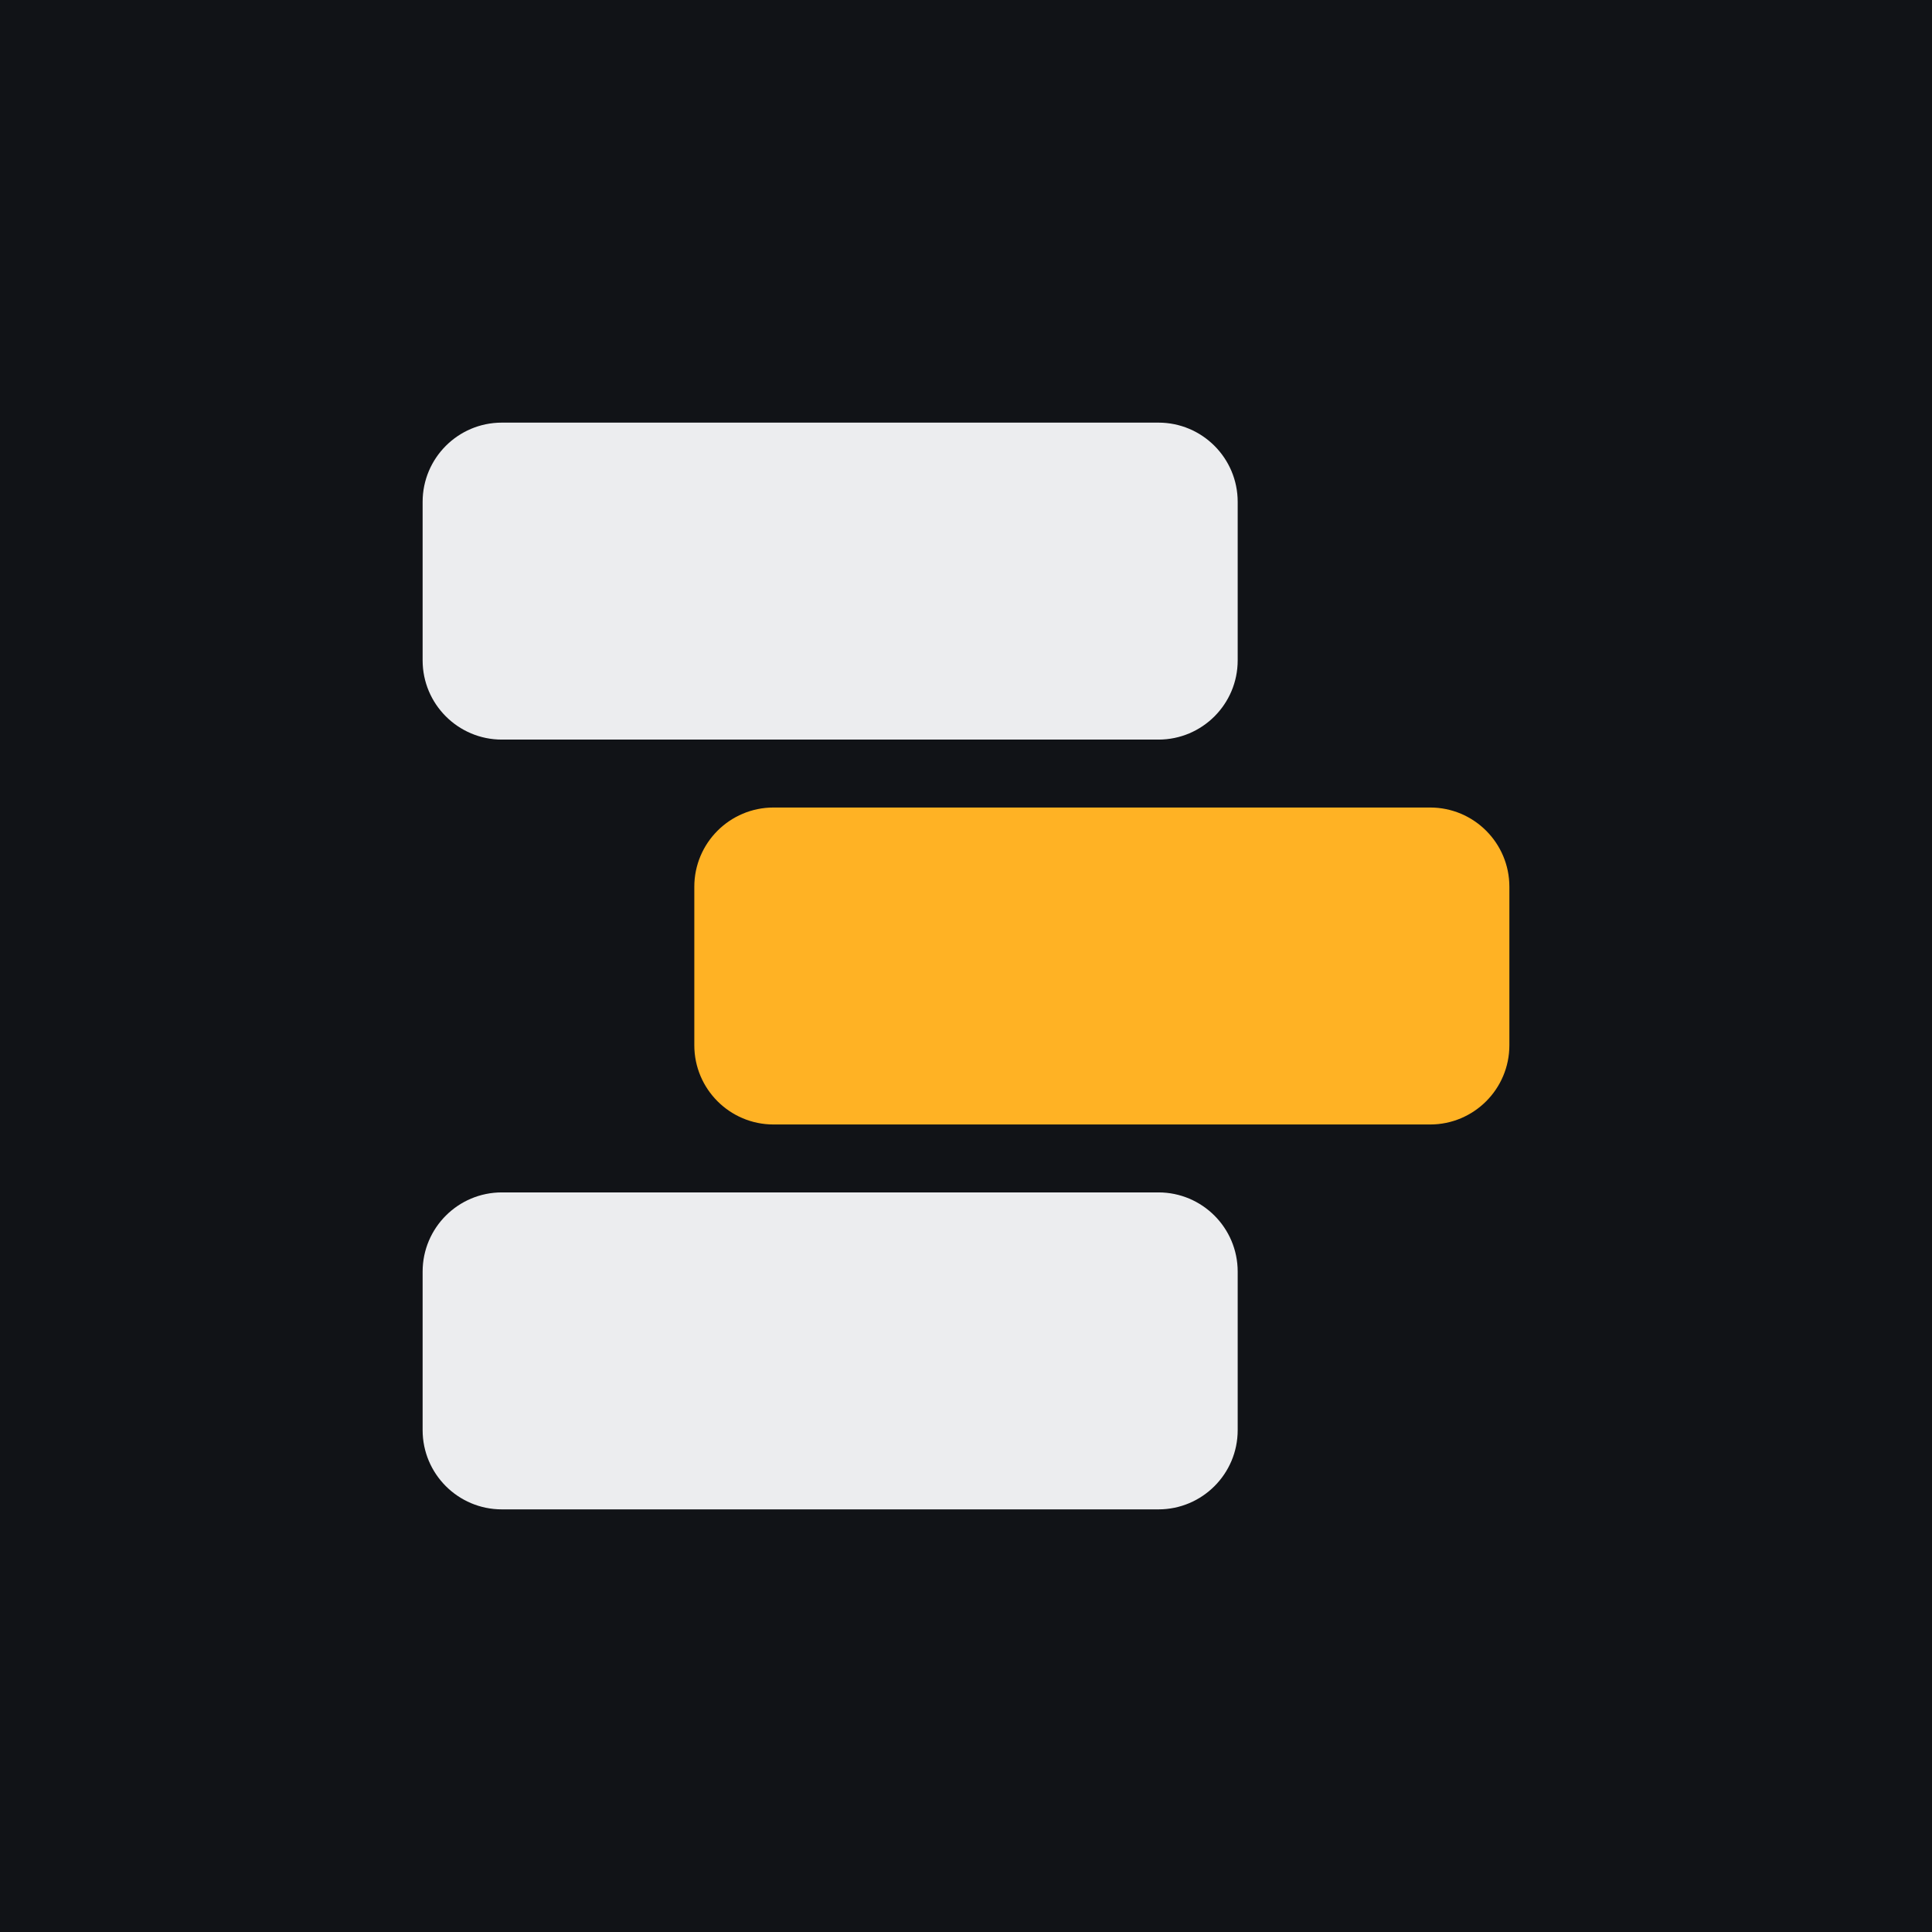
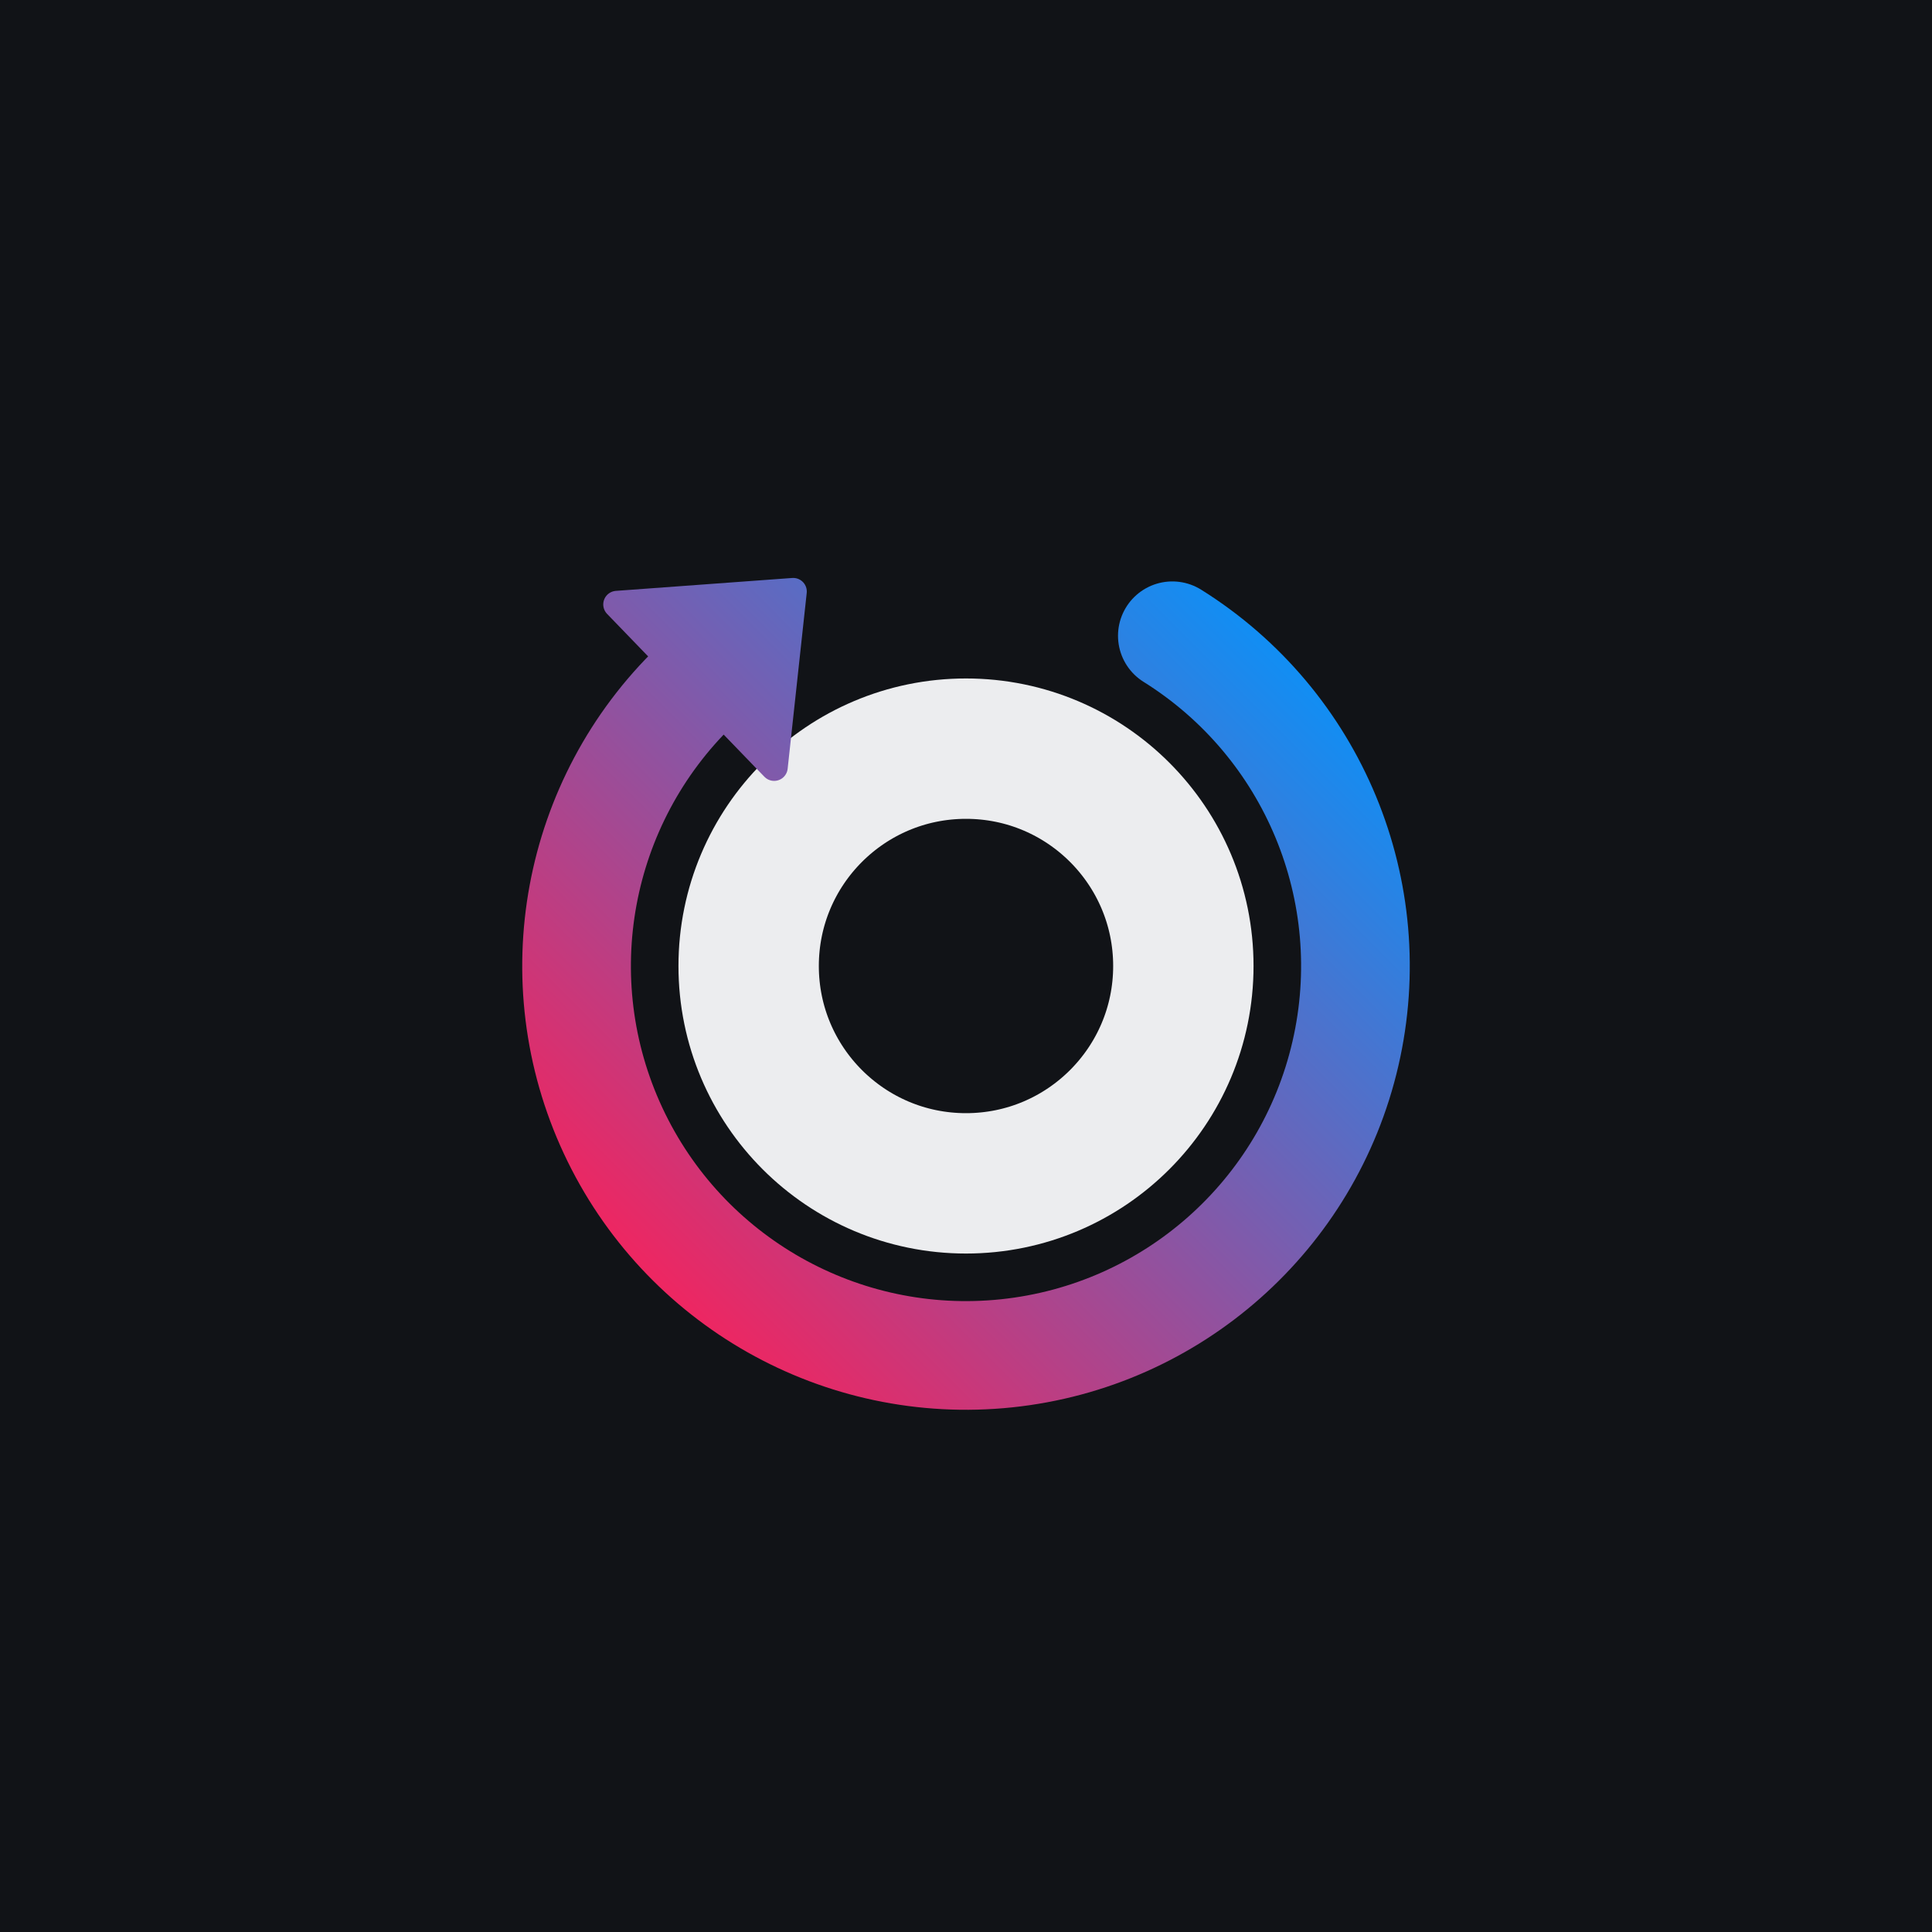
<svg xmlns="http://www.w3.org/2000/svg" viewBox="0 0 512 512" width="512" height="512">
+   <defs>
+     <linearGradient id="trc-mark-gradient" x1="20" y1="4" x2="4" y2="20" gradientUnits="userSpaceOnUse">
+       <stop stop-color="#0096FF" />
+       <stop offset="1" stop-color="#FF1E56" />
+     </linearGradient>
+   </defs>
  <rect width="512" height="512" fill="#111317" />
-   <g transform="translate(112 112) scale(12)" fill="#ecedef">
-     <rect width="18" height="7" rx="1.75" />
-     <rect y="17" width="18" height="7" rx="1.75" />
-     <rect x="6" y="8.5" width="18" height="7" rx="1.75" fill="#ffb224" />
+   <g transform="translate(112 112) scale(12)">
+     <circle cx="12" cy="12" r="4.8" fill="none" stroke="#ecedef" stroke-width="3.1" />
+     <path d="M16.557 4.707A8.6 8.6 0 1 1 6.026 5.814" fill="none" stroke="url(#trc-mark-gradient)" stroke-width="2.4" stroke-linecap="round" />
+     <path d="M8.184 3.73L4.289 4.015L7.763 7.612Z" fill="url(#trc-mark-gradient)" stroke="url(#trc-mark-gradient)" stroke-width="0.6" stroke-linejoin="round" />
  </g>
</svg>
